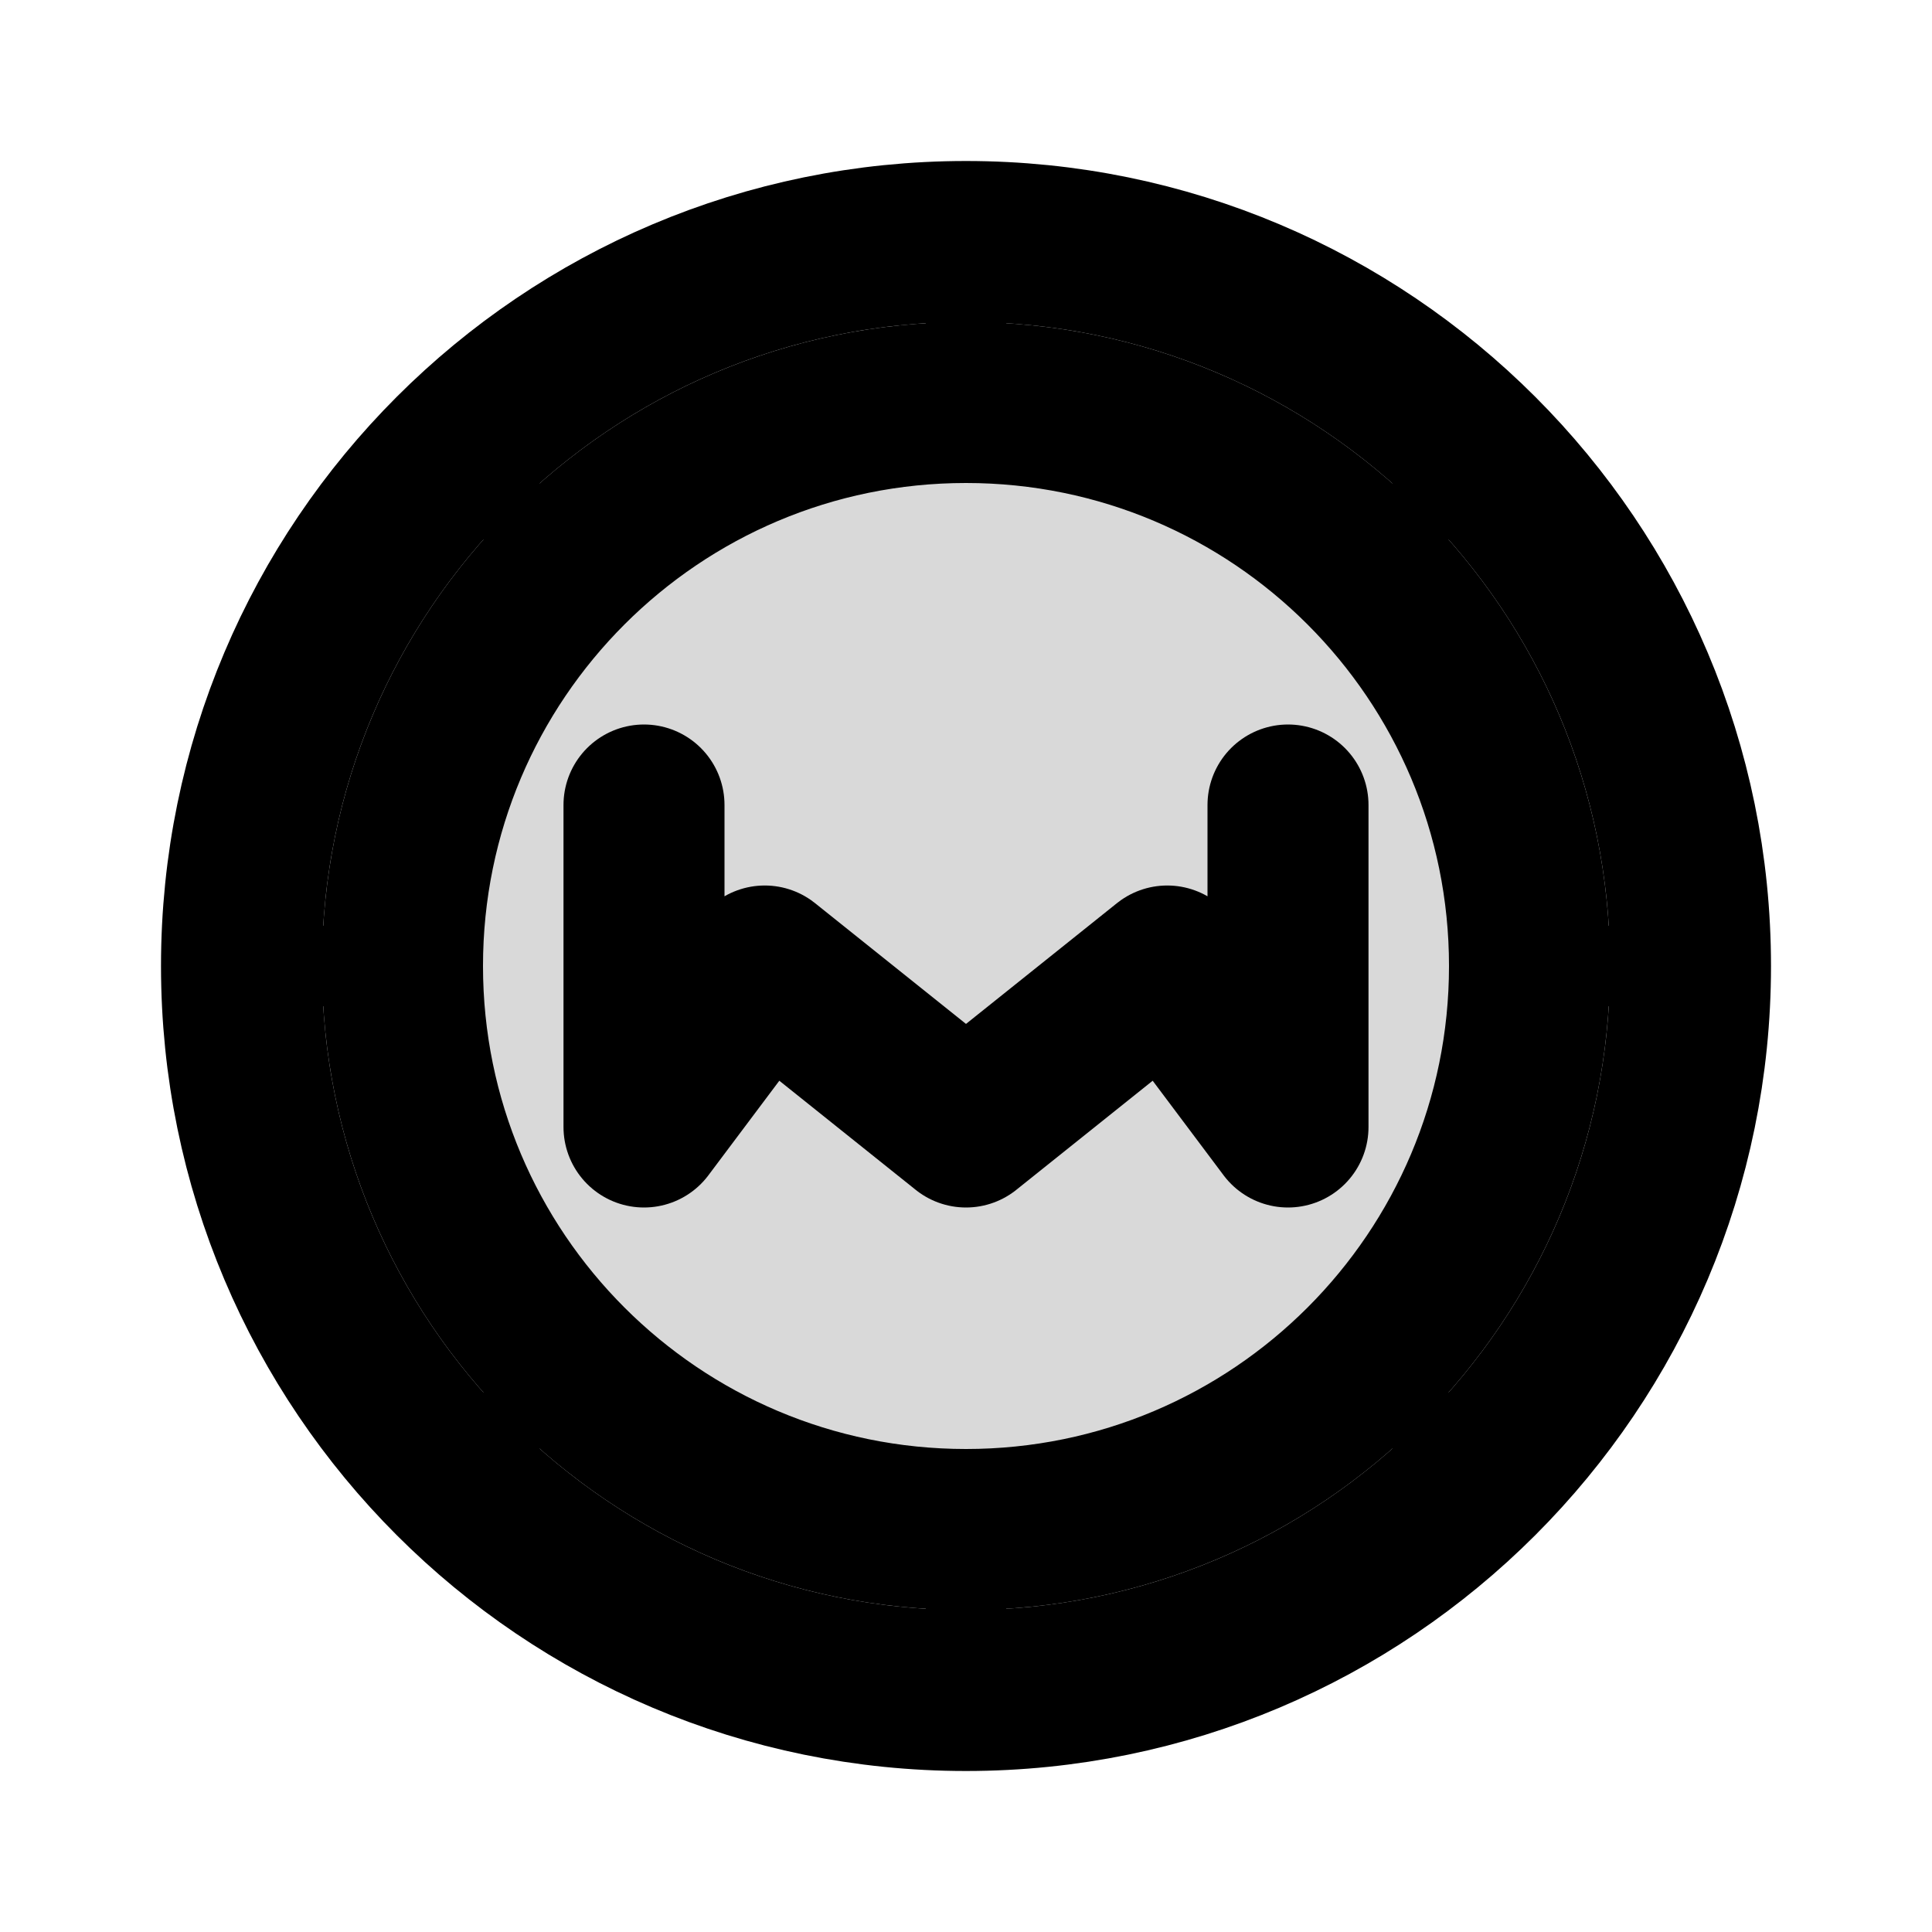
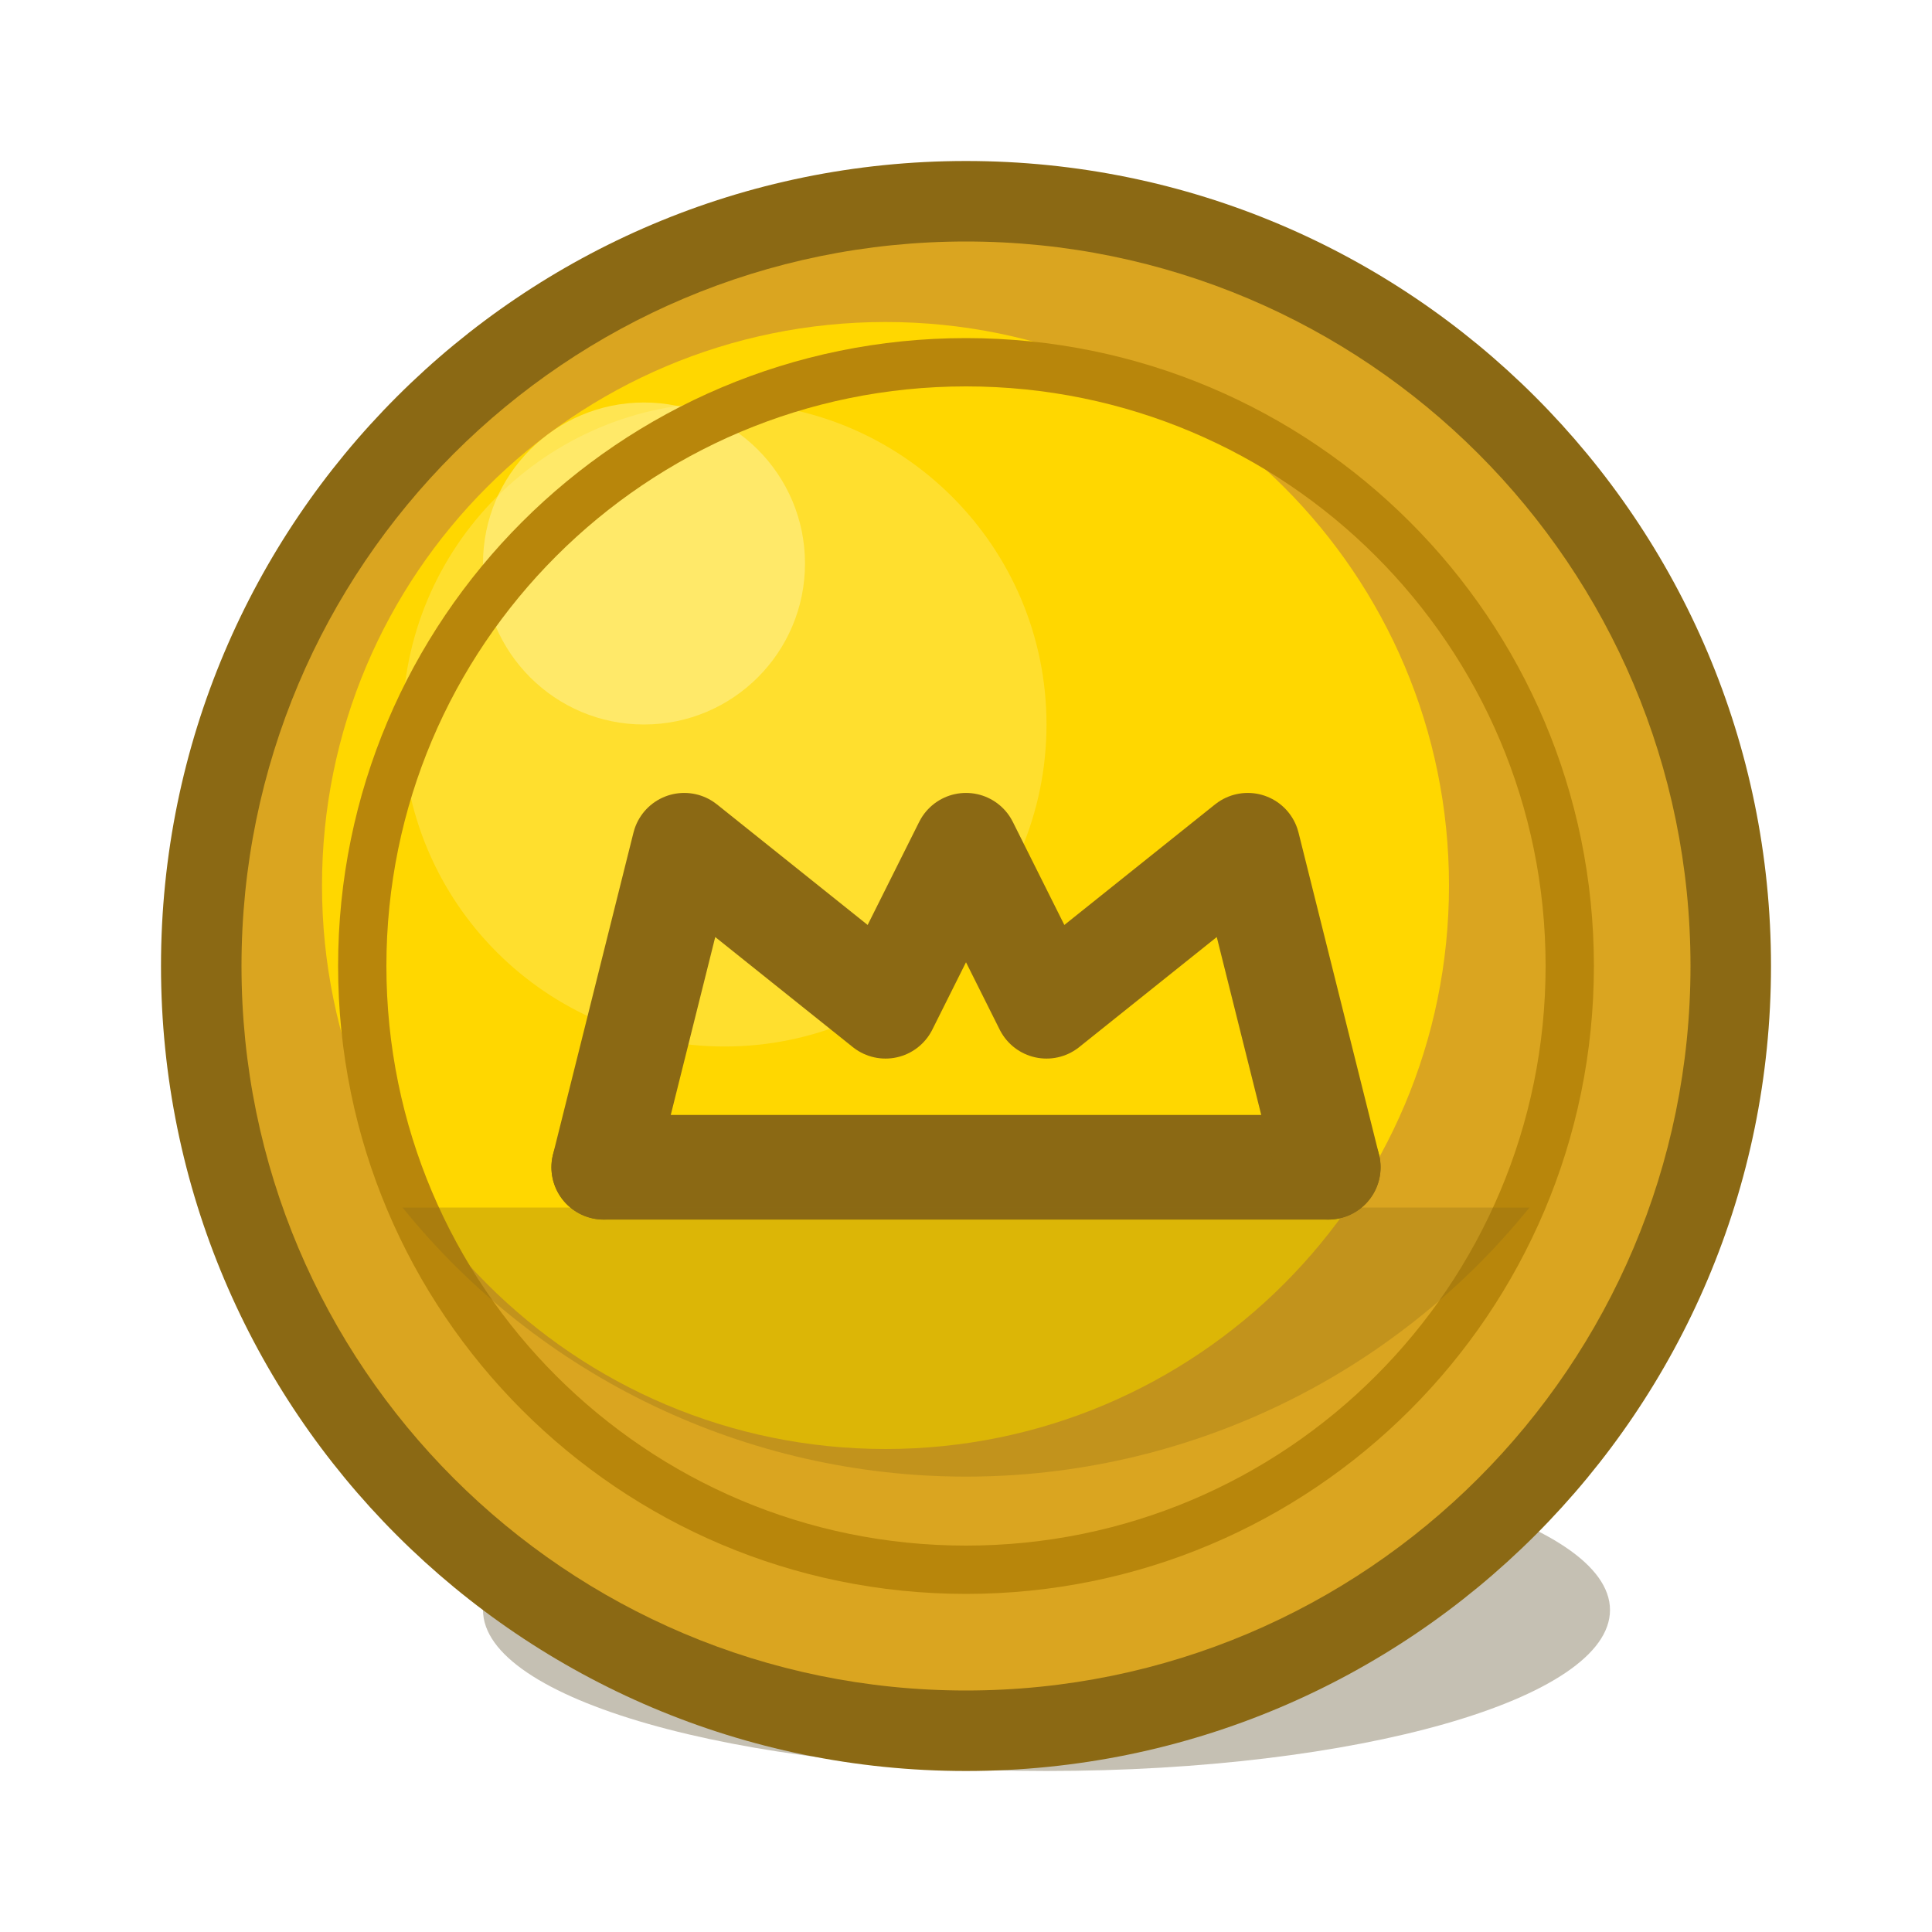
- <svg xmlns="http://www.w3.org/2000/svg" viewBox="0 0 24 24" fill="none">
-   <style>
-     .stroke { stroke: currentColor; stroke-width: 2; stroke-linecap: round; stroke-linejoin: round; fill: none; }
-     .metallic { fill: currentColor; fill-opacity: 0.15; }
-   </style>
-   <circle class="stroke metallic" cx="12" cy="12" r="9" />
-   <circle class="stroke" cx="12" cy="12" r="7" />
-   <path class="stroke" d="M8 10v4l1.5-2 2.5 2 2.5-2 1.5 2v-4" />
-   <path class="stroke" d="M12 3v1M12 20v1M3 12h1M20 12h1" style="stroke-width: 1;" />
-   <path class="stroke" d="M5.6 5.6l0.7 0.7M17.7 17.7l0.7 0.7M5.6 18.4l0.7-0.7M17.7 6.3l0.7-0.7" style="stroke-width: 1;" />
+ <svg xmlns="http://www.w3.org/2000/svg" viewBox="0 0 24 24">
+   <ellipse cx="13" cy="20" rx="7" ry="2" fill="#3d2a00" opacity="0.3" />
+   <circle cx="12" cy="12" r="10" fill="#8b6914" />
+   <circle cx="12" cy="12" r="9" fill="#daa520" />
+   <circle cx="11" cy="11" r="7" fill="#ffd700" />
+   <circle cx="9" cy="9" r="4" fill="#ffe44d" opacity="0.6" />
+   <circle cx="8" cy="7" r="2" fill="#fff4a3" opacity="0.5" />
+   <circle cx="12" cy="12" r="7.5" fill="none" stroke="#b8860b" stroke-width="0.6" />
+   <g fill="none" stroke="#8b6914" stroke-width="1.3" stroke-linecap="round" stroke-linejoin="round">
+     <path d="M7.5 14.5h9" />
+     <path d="M7.5 14.5l1-4 2.5 2 1-2 1 2 2.5-2 1 4" />
+   </g>
+   <path d="M5 15 A9 9 0 0 0 19 15" fill="#8b6914" opacity="0.3" />
</svg>
